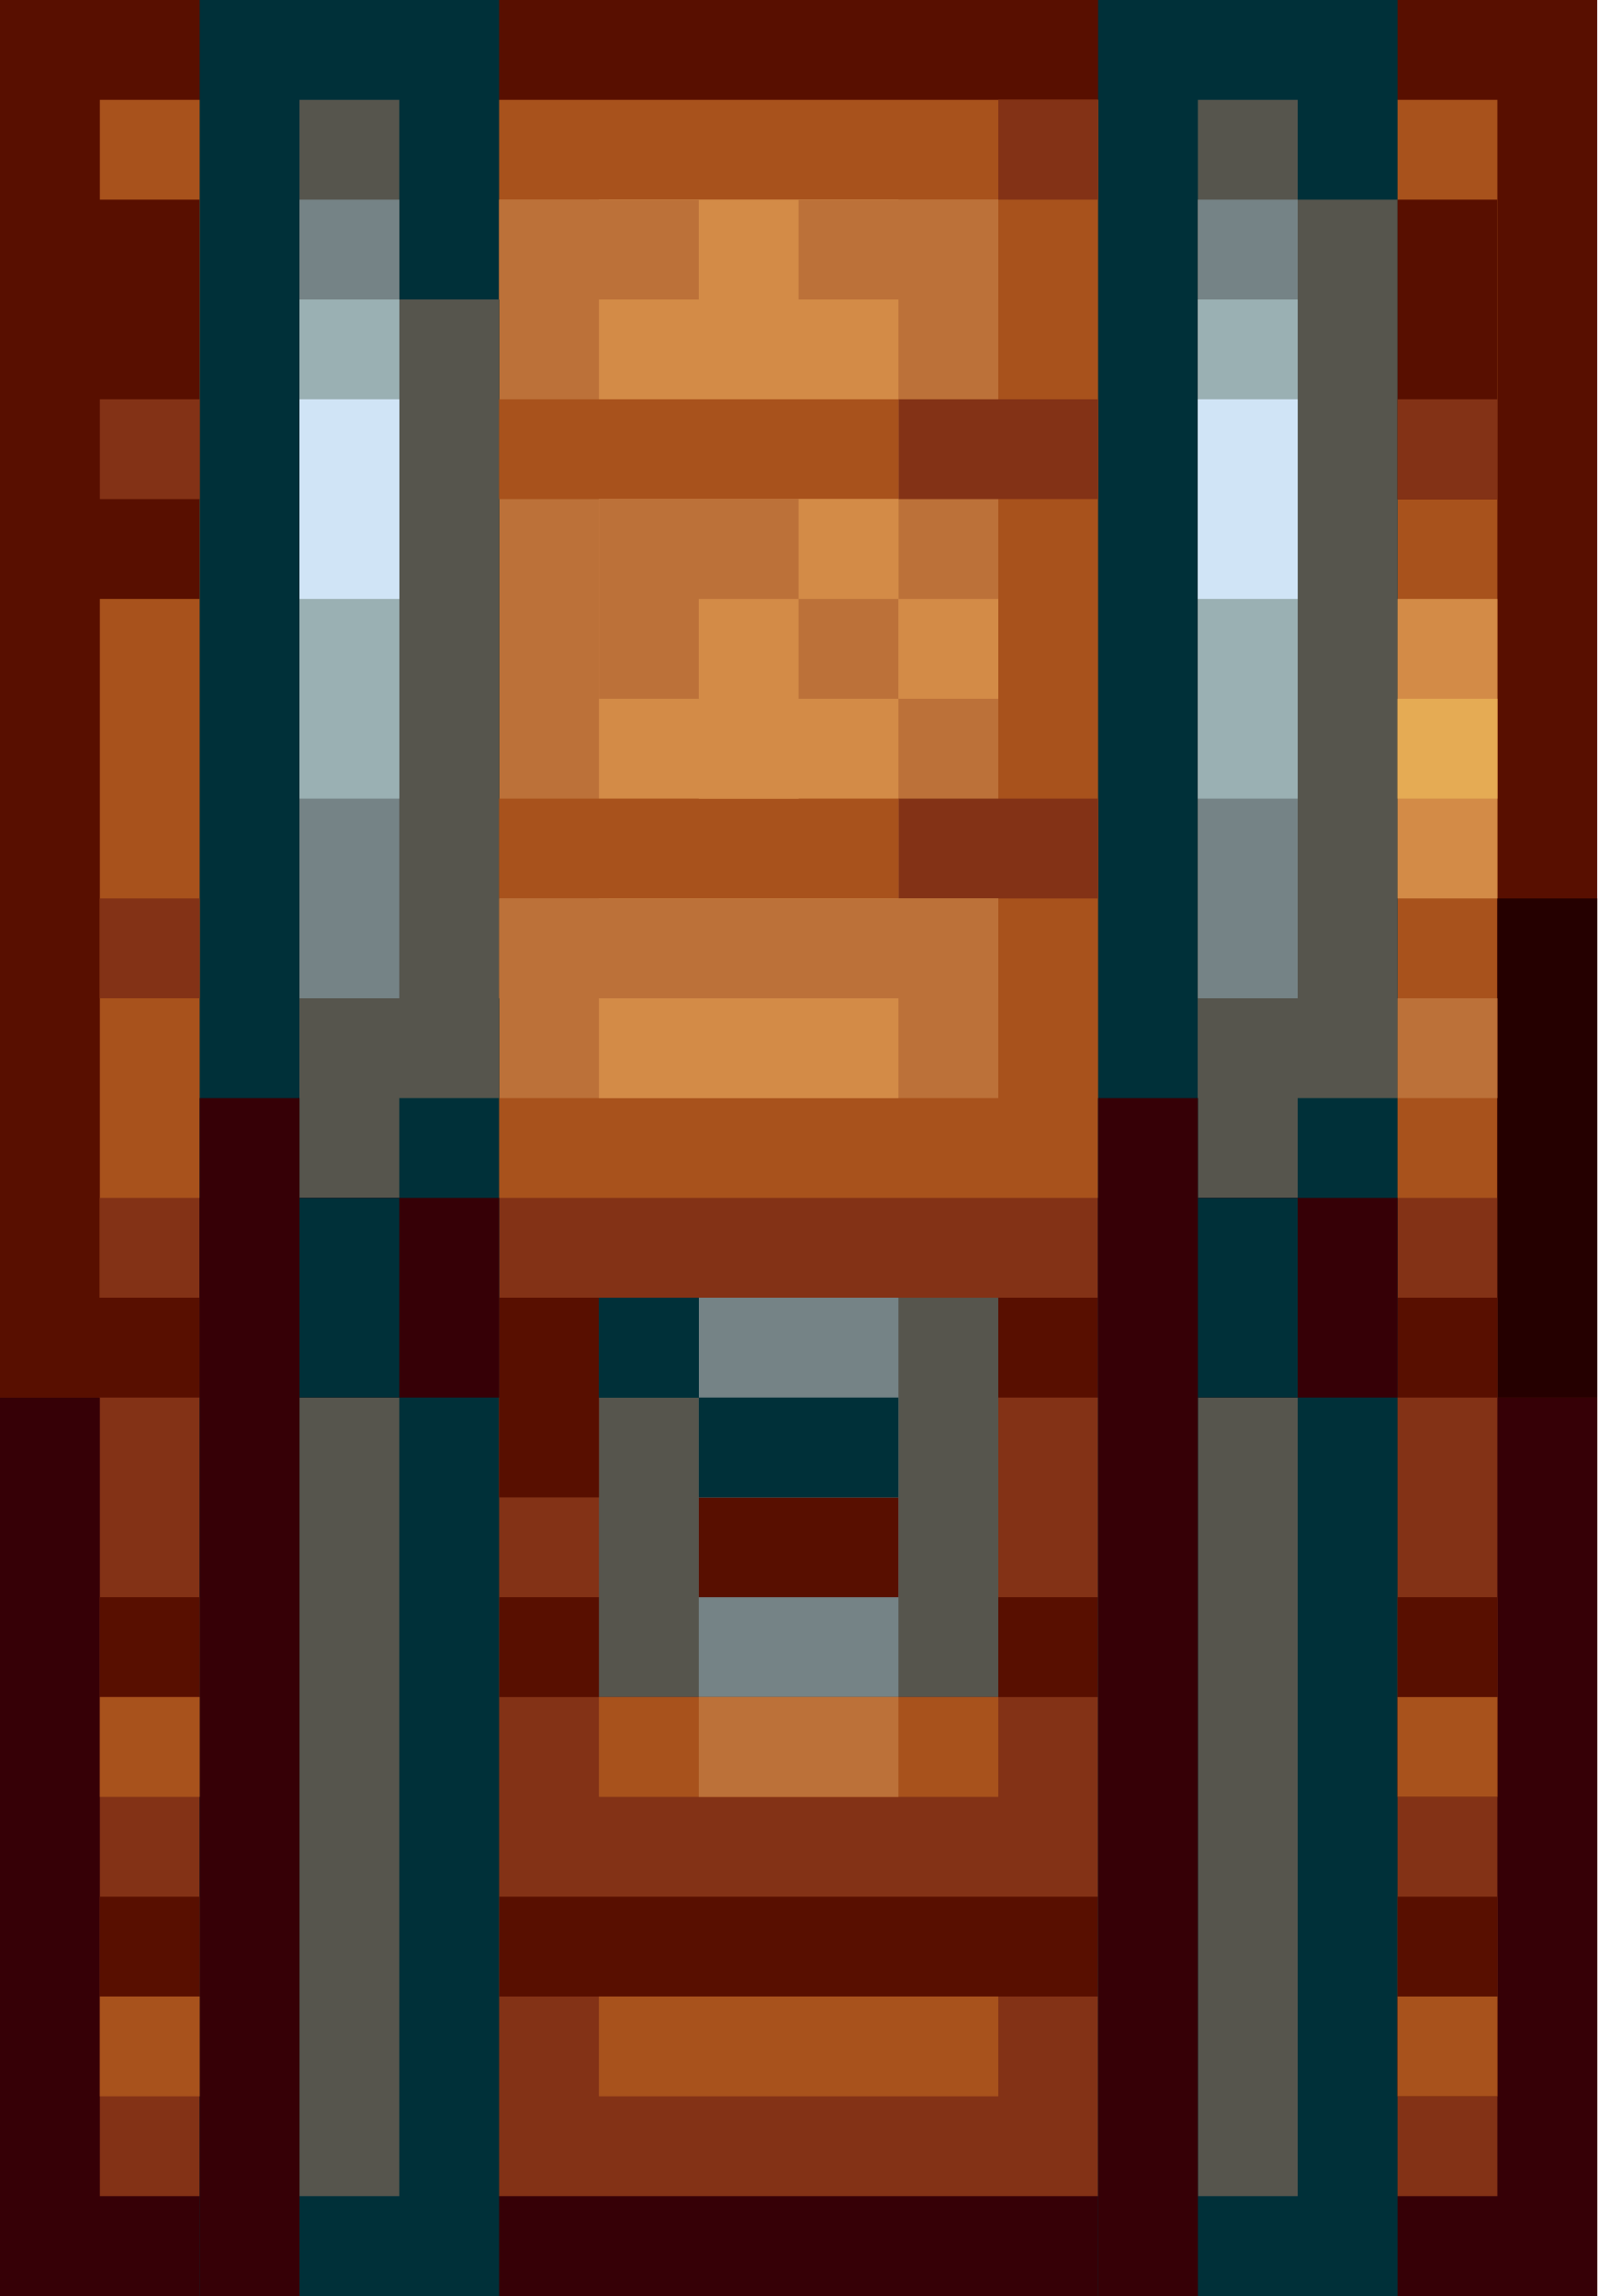
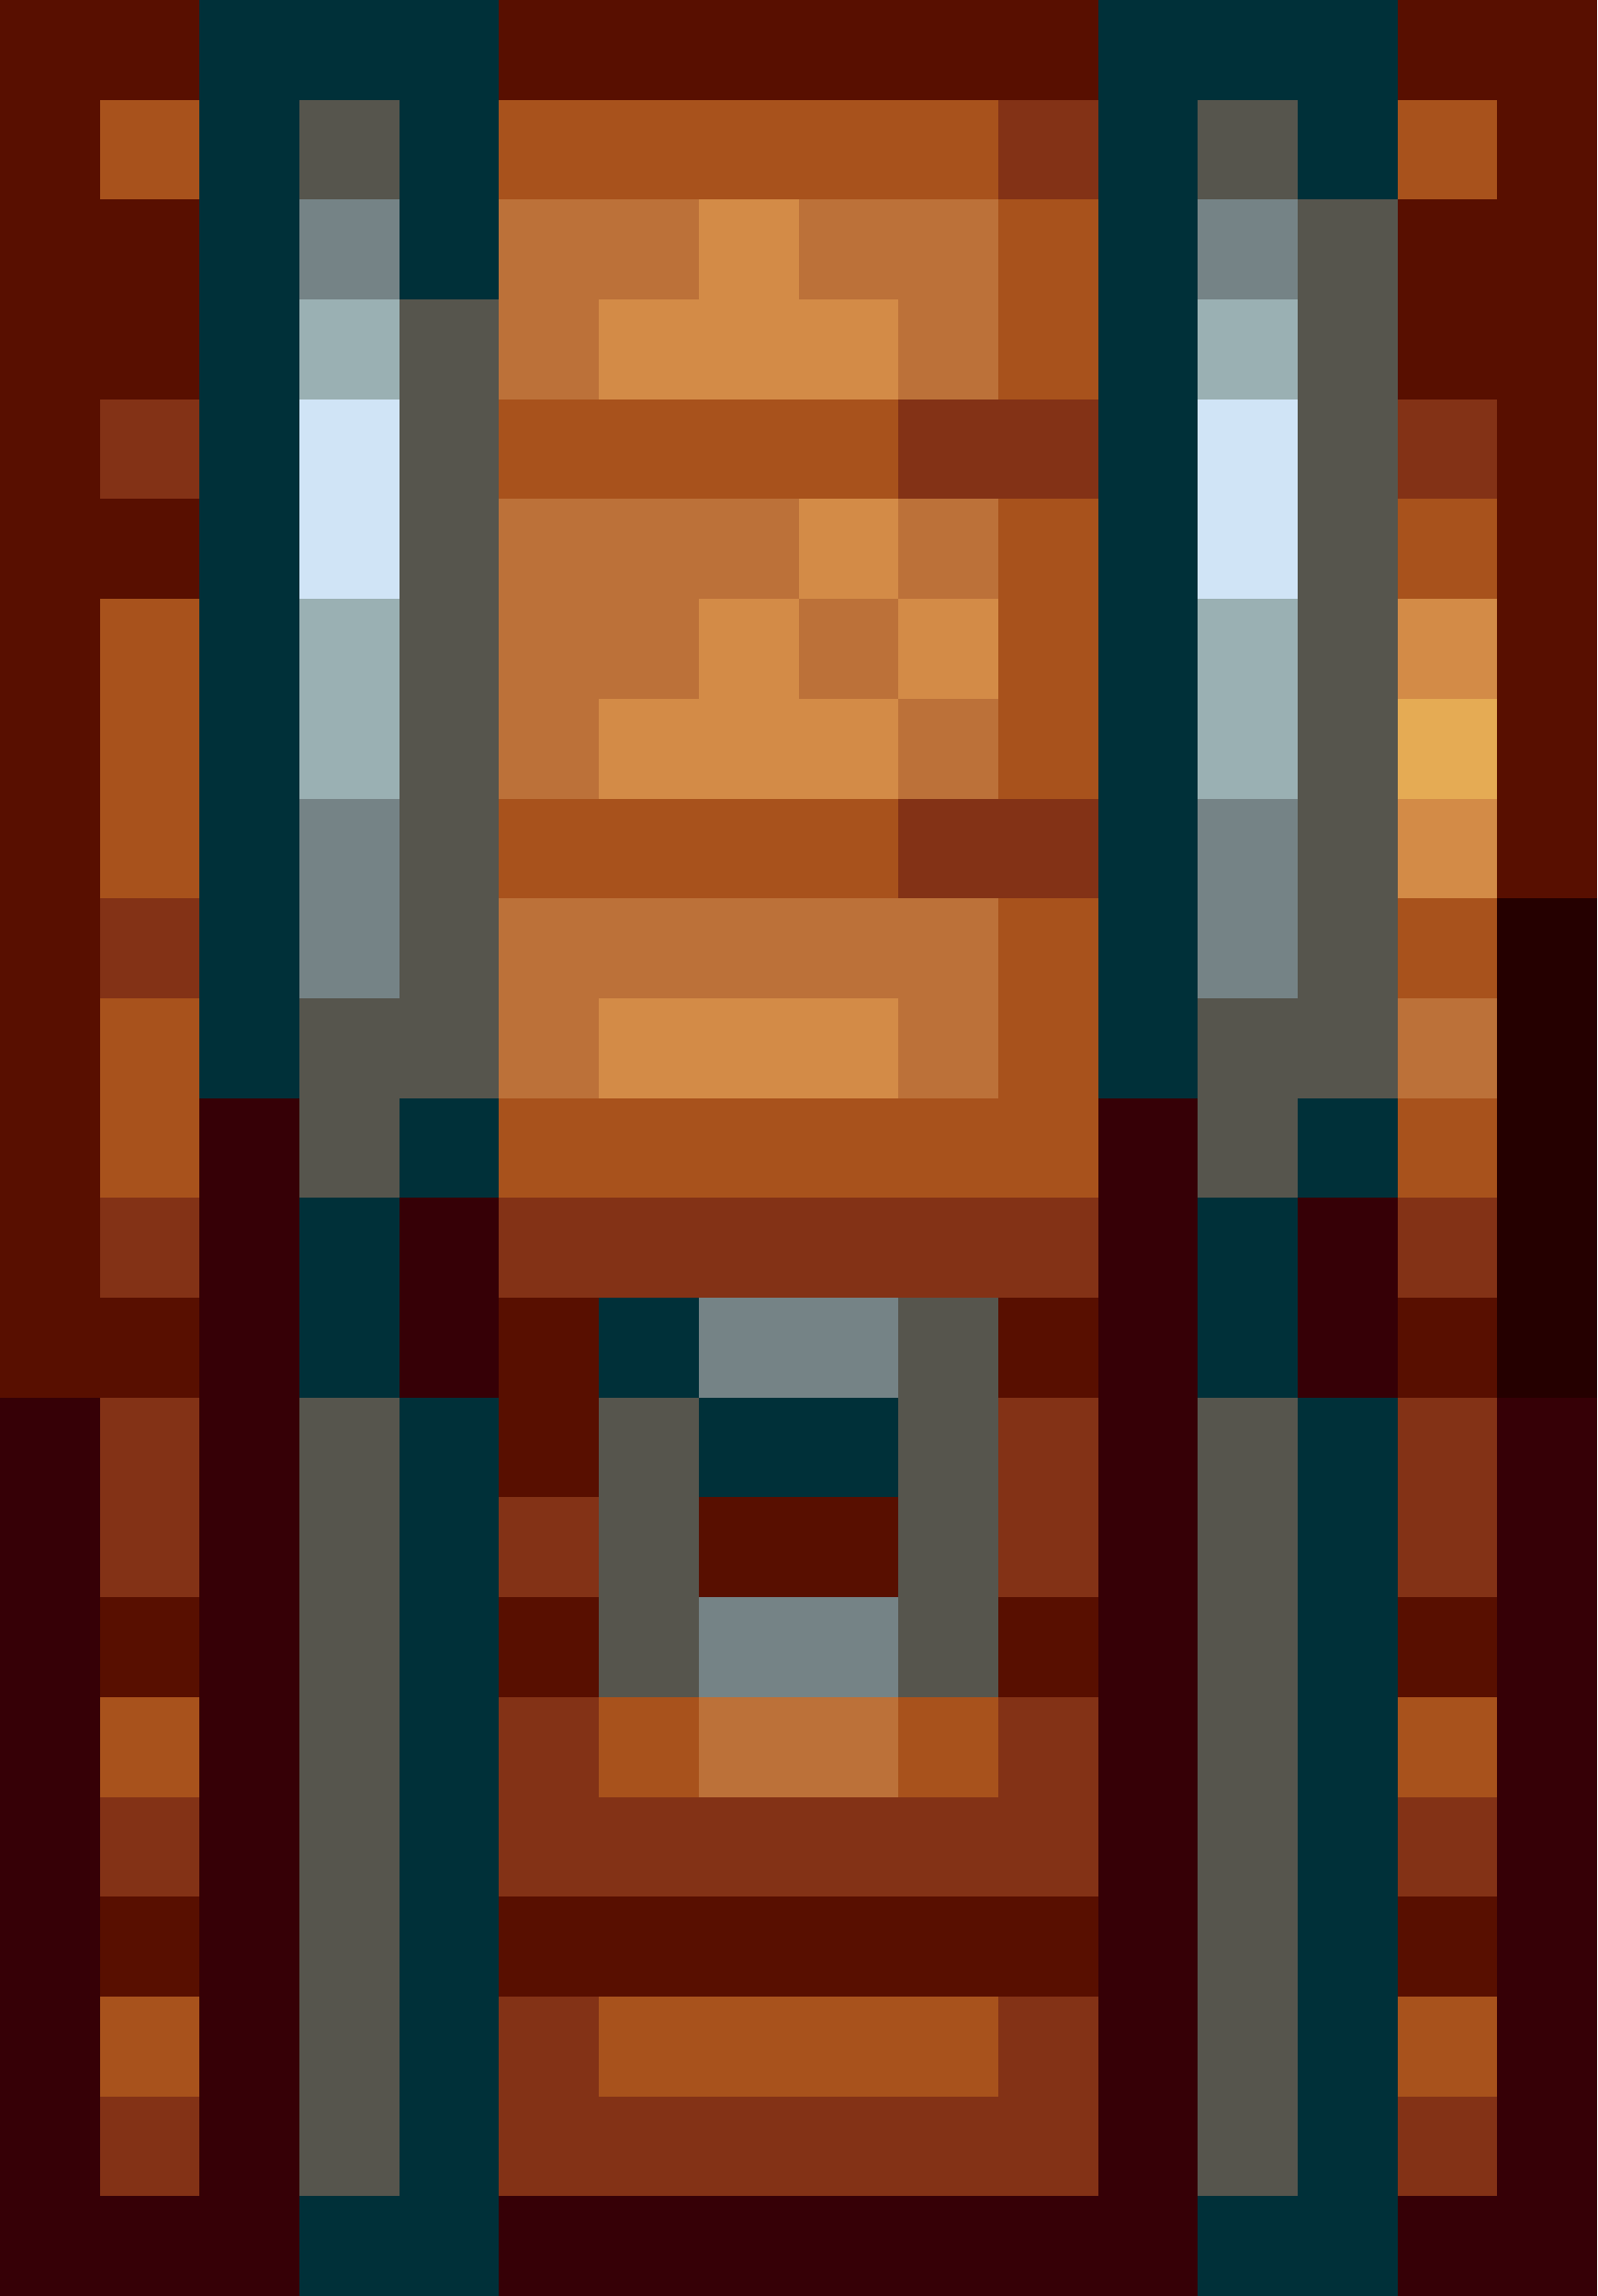
- <svg xmlns="http://www.w3.org/2000/svg" viewBox="0 0 16 23">
+ <svg xmlns="http://www.w3.org/2000/svg" viewBox="0 0 16 23" shape-rendering="crispEdges">
  <g clip-path="path('M3 0v1H2v1H1v1H0v19h1v1h14v-1h1V3h-1V2h-1V1h-1V0z')">
    <path d="M0 0h16v23H0z" fill="#580f00" />
    <path d="M1 1h14v21H1z" fill="#a8521c" />
    <path d="M0 14h16v9H0z" fill="#360006" />
    <path d="M1 12h14v10H1z" fill="#833216" />
    <path d="M5 13h6v1H5zm0 3h6v1H5zM0 2h2v4H0zm5 17h6v1H5z" fill="#580f00" />
    <path d="M5 2h5v9H5z" fill="#bc7139" />
    <path d="M6 13h4v4H6z" fill="#56554d" />
    <path d="M2 0h3v23H2zm9 0h3v23h-3z" fill="#003039" />
    <g fill="#56554d">
      <path d="M3 1h1v21H3zm9 0h1v21h-1z" />
      <path d="M3 3h2v8H3zm9-1h2v9h-2z" />
    </g>
    <path d="M2 11h1v12H2zm9 0h1v12h-1z" fill="#360006" />
    <path d="M3 2h1v8H3zm9 0h1v8h-1zM7 13h2v4H7z" fill="#758386" />
    <path d="M3 3h1v5H3zm9 0h1v5h-1z" fill="#9ab0b3" />
    <path d="M15 9h1v5h-1z" fill="#250000" />
    <path d="M6 2h3v9H6z" fill="#d38b47" />
    <path d="M0 13h2v1H0zm1 3h1v1H1zm0 3h1v1H1zm6-4h2v1H7zm7-13h1v3h-1zm0 14h1v2h-1zm0 3h1v2h-1zm0-6h1v1h-1zm-9 0h1v2H5z" fill="#580f00" />
    <path d="M3 4h1v2H3zm9 0h1v2h-1z" fill="#d0e4f6" />
    <path d="M2 12h3v2H2zm9 0h3v2h-3z" fill="#360006" />
    <g fill="#003039">
      <path d="M3 12h1v2H3zm9 0h1v2h-1zm-5 2h2v1H7zm-1-1h1v1H6z" />
      <path d="M6 13h1v1H6z" />
    </g>
    <path d="M1 4h1v1H1zm0 5h1v1H1zm8-5h2v1H9zm0 4h2v1H9zm1-7h1v1h-1zm4 3h1v1h-1z" fill="#833216" />
    <path d="M1 17h1v1H1zm0 3h1v1H1zm5-3h4v1H6zm8 0h1v1h-1zm0 3h1v1h-1zM5 4h4v1H5zm0 4h4v1H5zm1 12h4v1H6z" fill="#a8521c" />
    <path d="M5 2h2v1H5zm3 0h2v1H8zM6 5h3v2H6zM5 9h5v1H5zm2 8h2v1H7zm7-7h1v1h-1z" fill="#bc7139" />
    <path d="M7 6h1v2H7zm7 0h1v3h-1zM8 5h1v1H8zm1 1h1v1H9z" fill="#d38b47" />
    <path d="M14 7h1v1h-1z" fill="#e5ab54" />
  </g>
</svg>
